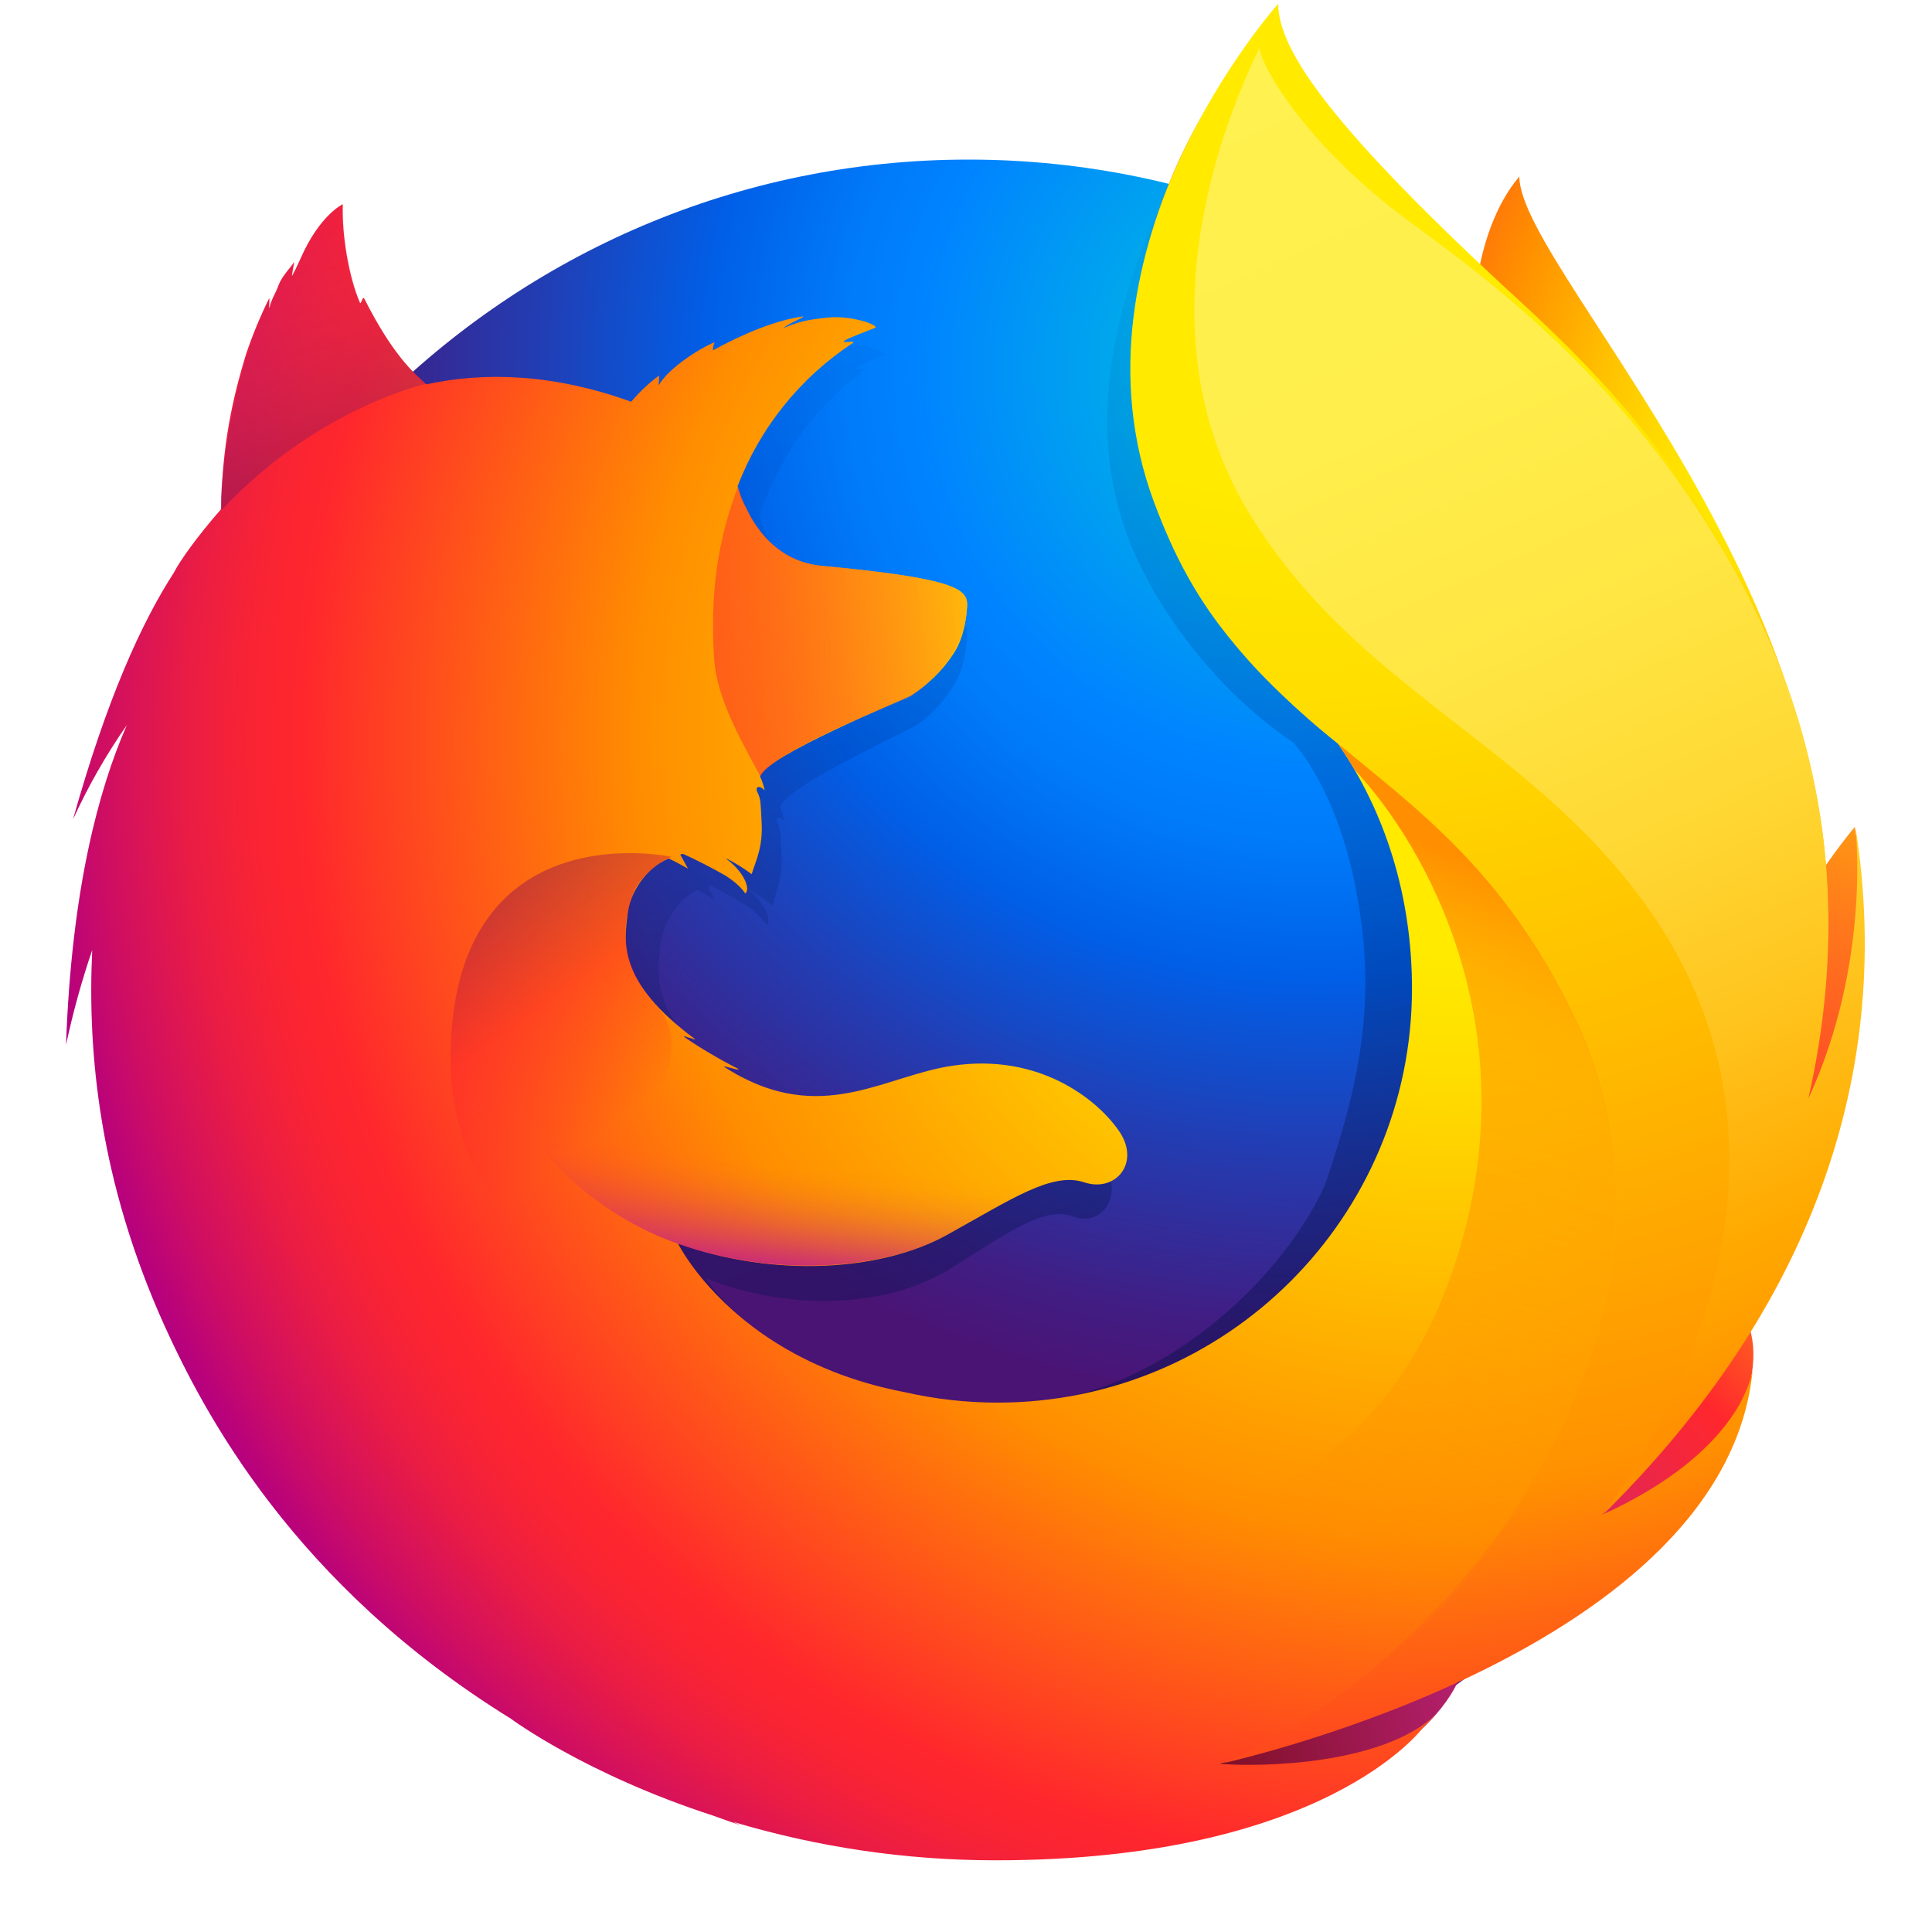
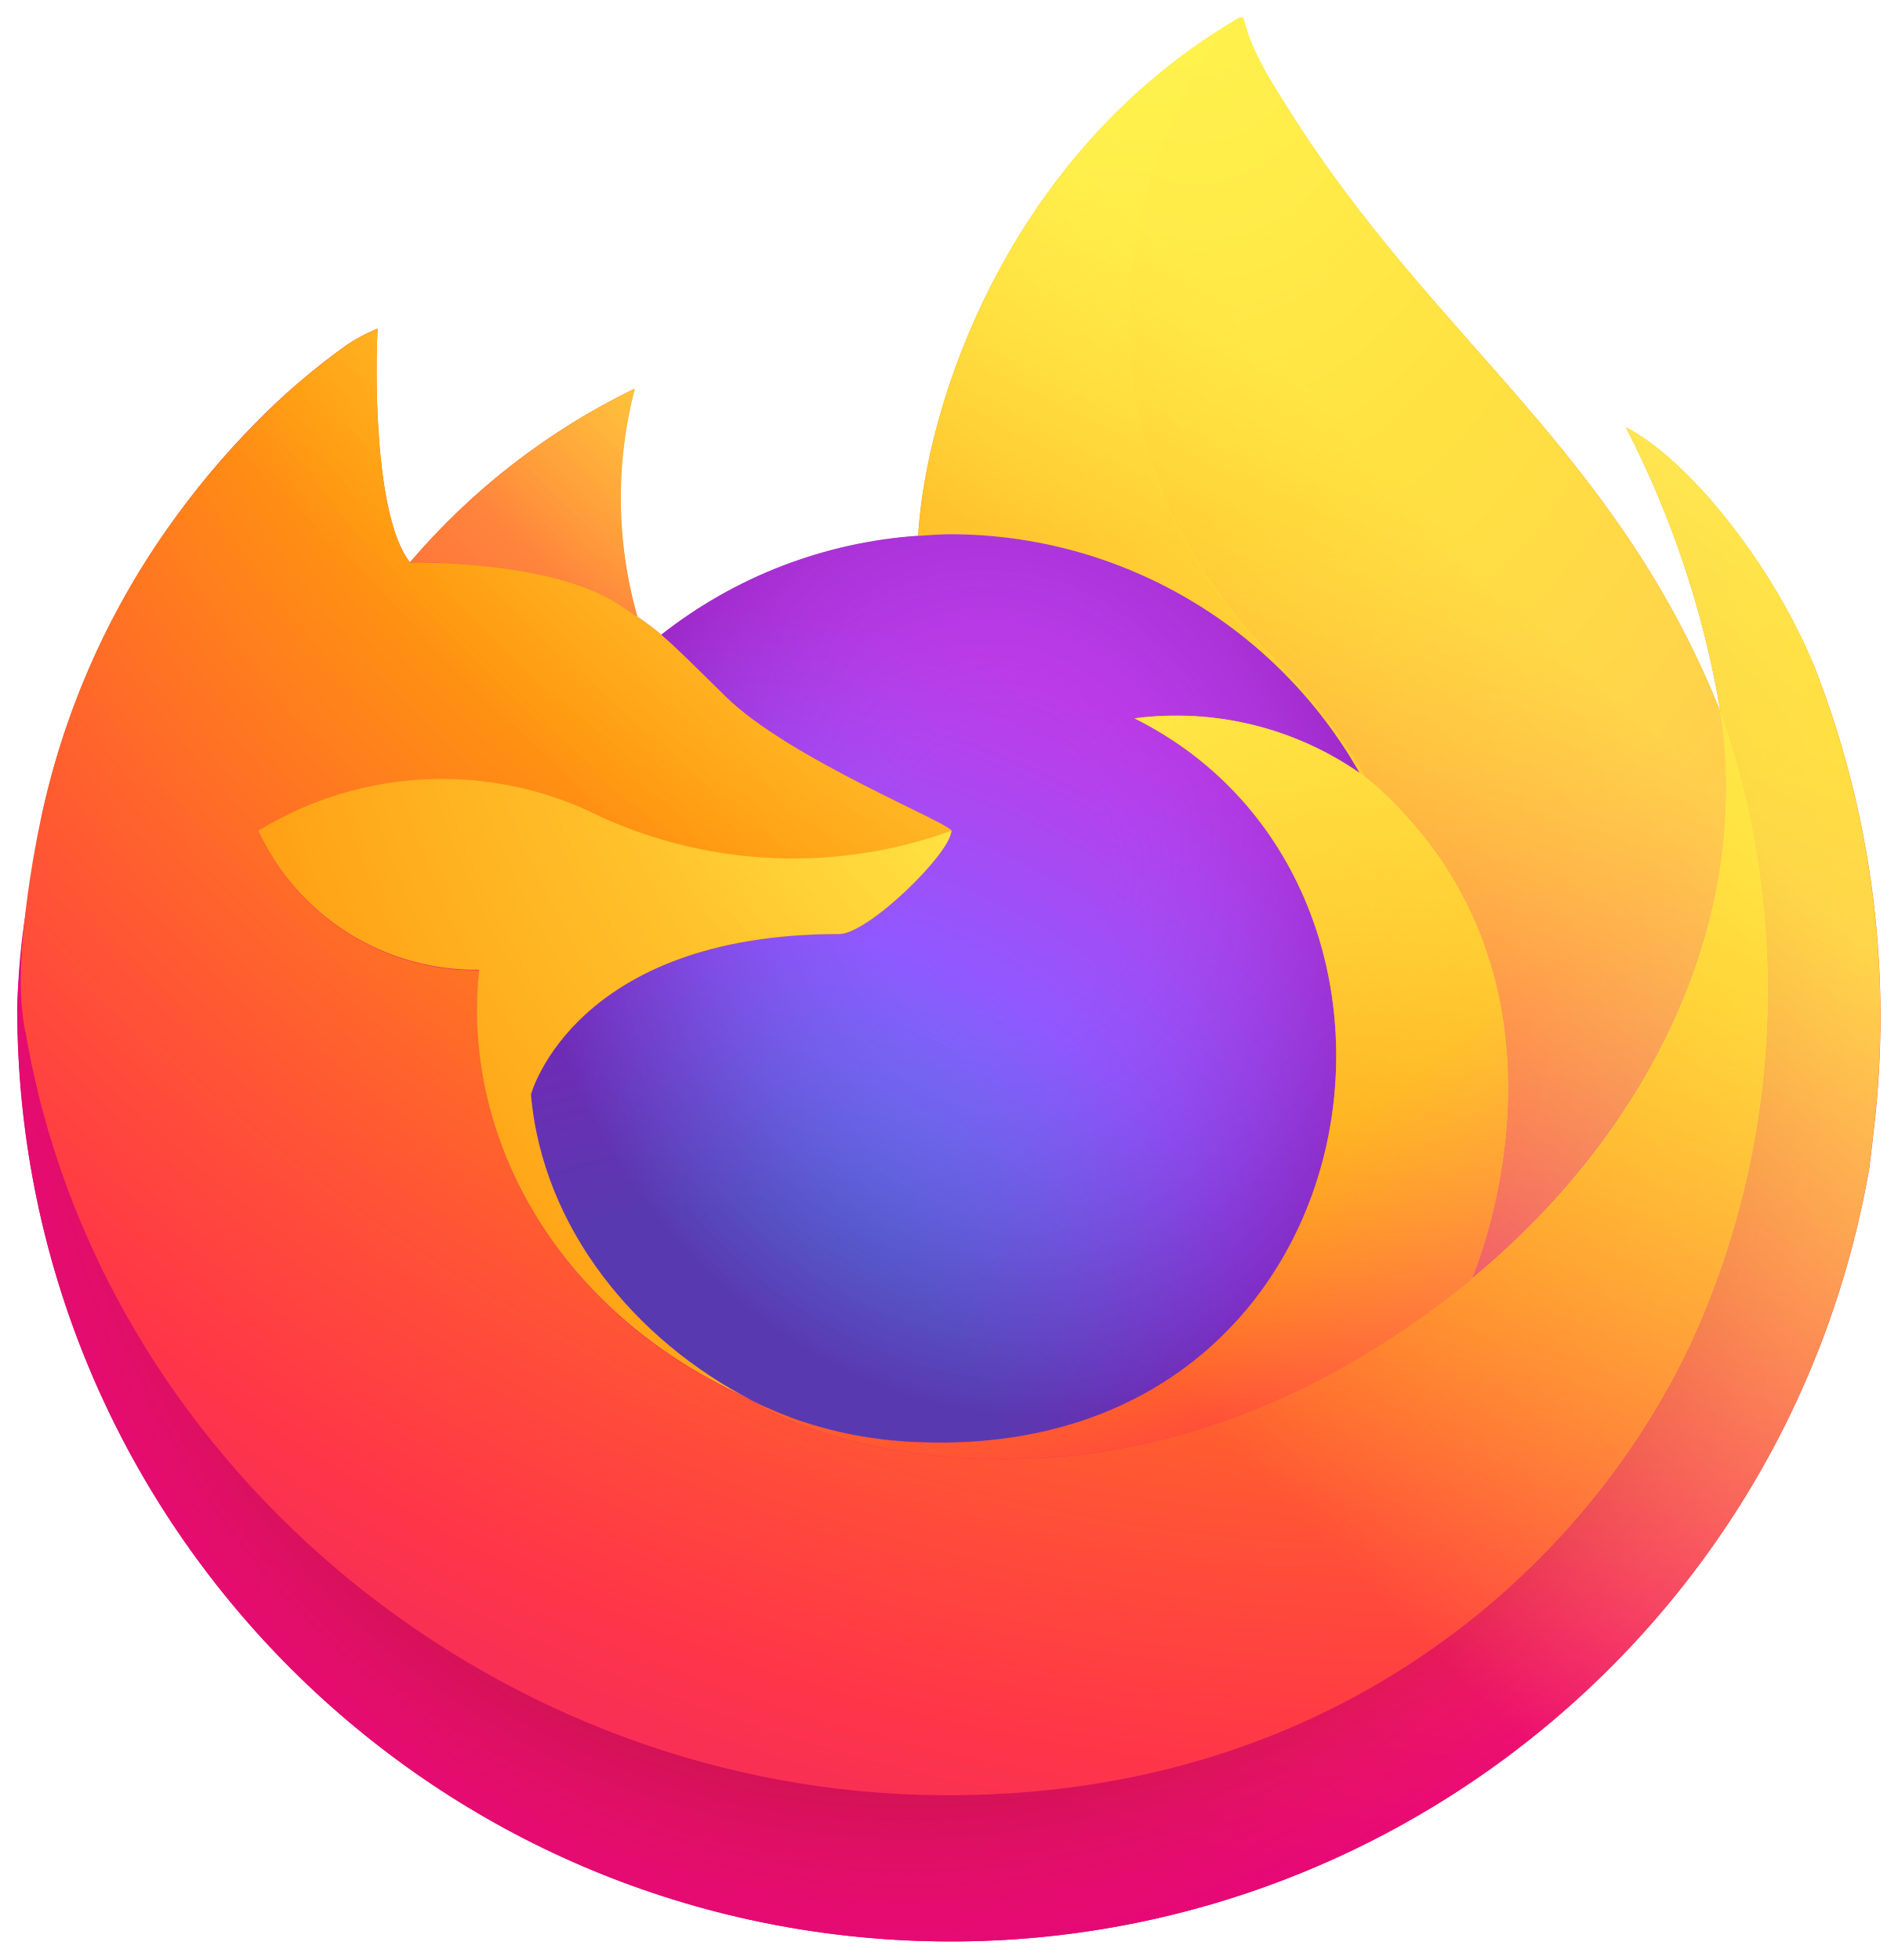
- <svg xmlns="http://www.w3.org/2000/svg" viewBox="0 0 1024 1024">
+ <svg xmlns="http://www.w3.org/2000/svg" width="77.42" height="79.97" version="1.1" viewBox="0 0 77.42 79.97">
  <defs>
-     <radialGradient id="a" cx="-14480.522" cy="-8329.079" r="450.875" fx="-14509.281" gradientTransform="matrix(.762 .034 -.05 1.12 11560.893 10069.103)" gradientUnits="userSpaceOnUse">
-       <stop offset=".045" stop-color="#ffea00" />
-       <stop offset=".12" stop-color="#ffde00" />
-       <stop offset=".254" stop-color="#ffbf00" />
-       <stop offset=".429" stop-color="#ff8e00" />
-       <stop offset=".769" stop-color="#ff272d" />
-       <stop offset=".872" stop-color="#e0255a" />
-       <stop offset=".953" stop-color="#cc2477" />
-       <stop offset="1" stop-color="#c42482" />
+     <linearGradient id="a" x1="70.79" x2="6.447" y1="12.39" y2="74.47" gradientTransform="translate(-1.3 -.004086)" gradientUnits="userSpaceOnUse">
+       <stop stop-color="#fff44f" offset=".048" />
+       <stop stop-color="#ffe847" offset=".111" />
+       <stop stop-color="#ffc830" offset=".225" />
+       <stop stop-color="#ff980e" offset=".368" />
+       <stop stop-color="#ff8b16" offset=".401" />
+       <stop stop-color="#ff672a" offset=".462" />
+       <stop stop-color="#ff3647" offset=".534" />
+       <stop stop-color="#e31587" offset=".705" />
+     </linearGradient>
+     <radialGradient id="b" cx="-7907" cy="-8515" r="80.8" gradientTransform="translate(7974,8524)" gradientUnits="userSpaceOnUse">
+       <stop stop-color="#ffbd4f" offset=".129" />
+       <stop stop-color="#ffac31" offset=".186" />
+       <stop stop-color="#ff9d17" offset=".247" />
+       <stop stop-color="#ff980e" offset=".283" />
+       <stop stop-color="#ff563b" offset=".403" />
+       <stop stop-color="#ff3750" offset=".467" />
+       <stop stop-color="#f5156c" offset=".71" />
+       <stop stop-color="#eb0878" offset=".782" />
+       <stop stop-color="#e50080" offset=".86" />
    </radialGradient>
-     <radialGradient id="b" cx="-7529.669" cy="-7921.608" r="791.229" gradientTransform="translate(9921.963 9899.103) scale(1.225)" gradientUnits="userSpaceOnUse">
-       <stop offset="0" stop-color="#00ccda" />
-       <stop offset=".22" stop-color="#0083ff" />
-       <stop offset=".261" stop-color="#007af9" />
-       <stop offset=".33" stop-color="#0060e8" />
-       <stop offset=".333" stop-color="#005fe7" />
-       <stop offset=".438" stop-color="#2639ad" />
-       <stop offset=".522" stop-color="#401e84" />
-       <stop offset=".566" stop-color="#4a1475" />
+     <radialGradient id="c" cx="-7937" cy="-8482" r="80.8" gradientTransform="translate(7974,8524)" gradientUnits="userSpaceOnUse">
+       <stop stop-color="#960e18" offset=".3" />
+       <stop stop-color="#b11927" stop-opacity=".74" offset=".351" />
+       <stop stop-color="#db293d" stop-opacity=".343" offset=".435" />
+       <stop stop-color="#f5334b" stop-opacity=".094" offset=".497" />
+       <stop stop-color="#ff3750" stop-opacity="0" offset=".53" />
    </radialGradient>
-     <radialGradient id="d" cx="-8260.94" cy="-6516.556" r="266.886" gradientTransform="matrix(1.219 .123 -.123 1.219 10296.265 9597.23)" gradientUnits="userSpaceOnUse">
-       <stop offset=".003" stop-color="#ffea00" />
-       <stop offset=".497" stop-color="#ff272d" />
-       <stop offset="1" stop-color="#c42482" />
+     <radialGradient id="d" cx="-7927" cy="-8533" r="58.53" gradientTransform="translate(7974,8524)" gradientUnits="userSpaceOnUse">
+       <stop stop-color="#fff44f" offset=".132" />
+       <stop stop-color="#ffdc3e" offset=".252" />
+       <stop stop-color="#ff9d12" offset=".506" />
+       <stop stop-color="#ff980e" offset=".526" />
    </radialGradient>
-     <radialGradient id="e" cx="-8285.087" cy="-6772.468" r="445.678" gradientTransform="matrix(1.219 .123 -.123 1.219 10296.265 9597.23)" gradientUnits="userSpaceOnUse">
-       <stop offset=".003" stop-color="#ffe900" />
-       <stop offset=".157" stop-color="#ffaf0e" />
-       <stop offset=".316" stop-color="#ff7a1b" />
-       <stop offset=".472" stop-color="#ff4e26" />
-       <stop offset=".621" stop-color="#ff2c2e" />
-       <stop offset=".762" stop-color="#ff1434" />
-       <stop offset=".892" stop-color="#ff0538" />
-       <stop offset="1" stop-color="#ff0039" />
+     <radialGradient id="e" cx="-7946" cy="-8461" r="38.47" gradientTransform="translate(7974,8524)" gradientUnits="userSpaceOnUse">
+       <stop stop-color="#3a8ee6" offset=".353" />
+       <stop stop-color="#5c79f0" offset=".472" />
+       <stop stop-color="#9059ff" offset=".669" />
+       <stop stop-color="#c139e6" offset="1" />
    </radialGradient>
-     <radialGradient id="f" cx="-8222.051" cy="-6359.332" r="408.958" gradientTransform="matrix(1.219 .123 -.123 1.219 10296.265 9597.23)" gradientUnits="userSpaceOnUse">
-       <stop offset=".003" stop-color="#ff272d" />
-       <stop offset=".497" stop-color="#c42482" />
-       <stop offset=".986" stop-color="#620700" />
+     <radialGradient id="f" cx="-7936" cy="-8492" r="20.4" gradientTransform="matrix(.972 -.235 .275 1.138 10090 7834)" gradientUnits="userSpaceOnUse">
+       <stop stop-color="#9059ff" stop-opacity="0" offset=".206" />
+       <stop stop-color="#8c4ff3" stop-opacity=".064" offset=".278" />
+       <stop stop-color="#7716a8" stop-opacity=".45" offset=".747" />
+       <stop stop-color="#6e008b" stop-opacity=".6" offset=".975" />
    </radialGradient>
-     <radialGradient id="g" cx="750.189" cy="396.041" r="782.18" fx="778.167" fy="382.212" gradientUnits="userSpaceOnUse">
-       <stop offset=".156" stop-color="#ffea00" />
-       <stop offset=".231" stop-color="#ffde00" />
-       <stop offset=".365" stop-color="#ffbf00" />
-       <stop offset=".541" stop-color="#ff8e00" />
-       <stop offset=".763" stop-color="#ff272d" />
-       <stop offset=".796" stop-color="#f92433" />
-       <stop offset=".841" stop-color="#e91c45" />
-       <stop offset=".893" stop-color="#cf0e62" />
-       <stop offset=".935" stop-color="#b5007f" />
+     <radialGradient id="g" cx="-7938" cy="-8518" r="27.68" gradientTransform="translate(7974,8524)" gradientUnits="userSpaceOnUse">
+       <stop stop-color="#ffe226" offset="0" />
+       <stop stop-color="#ffdb27" offset=".121" />
+       <stop stop-color="#ffc82a" offset=".295" />
+       <stop stop-color="#ffa930" offset=".502" />
+       <stop stop-color="#ff7e37" offset=".732" />
+       <stop stop-color="#ff7139" offset=".792" />
    </radialGradient>
-     <radialGradient id="h" cx="691.339" cy="3.289" r="923.615" gradientUnits="userSpaceOnUse">
-       <stop offset=".279" stop-color="#ffea00" />
-       <stop offset=".402" stop-color="#fd0" />
-       <stop offset=".63" stop-color="#ffba00" />
-       <stop offset=".856" stop-color="#ff9100" />
-       <stop offset=".933" stop-color="#ff6711" />
-       <stop offset=".994" stop-color="#ff4a1d" />
+     <radialGradient id="h" cx="-7916" cy="-8536" r="118.1" gradientTransform="translate(7974,8524)" gradientUnits="userSpaceOnUse">
+       <stop stop-color="#fff44f" offset=".113" />
+       <stop stop-color="#ff980e" offset=".456" />
+       <stop stop-color="#ff5634" offset=".622" />
+       <stop stop-color="#ff3647" offset=".716" />
+       <stop stop-color="#e31587" offset=".904" />
    </radialGradient>
-     <linearGradient id="c" x1="575.669" x2="384.231" y1="731.188" y2="104.96" gradientUnits="userSpaceOnUse">
-       <stop offset="0" stop-color="#000f43" stop-opacity=".4" />
-       <stop offset=".485" stop-color="#001962" stop-opacity=".173" />
-       <stop offset="1" stop-color="#002079" stop-opacity="0" />
-     </linearGradient>
-     <linearGradient id="i" x1="-8944.65" x2="-8660.289" y1="-6677.742" y2="-6750.226" gradientTransform="matrix(1.219 .123 -.123 1.219 10296.265 9597.23)" gradientUnits="userSpaceOnUse">
-       <stop offset="0" stop-color="#c42482" stop-opacity=".5" />
-       <stop offset=".474" stop-color="#ff272d" stop-opacity=".5" />
-       <stop offset=".486" stop-color="#ff2c2c" stop-opacity=".513" />
-       <stop offset=".675" stop-color="#ff7a1a" stop-opacity=".72" />
-       <stop offset=".829" stop-color="#ffb20d" stop-opacity=".871" />
-       <stop offset=".942" stop-color="#ffd605" stop-opacity=".964" />
-       <stop offset="1" stop-color="#ffe302" />
-     </linearGradient>
-     <linearGradient id="j" x1="245.347" x2="190.775" y1="-1082.012" y2="-1221.859" gradientTransform="matrix(.995 .1 -.1 .995 -173.696 1313.941)" gradientUnits="userSpaceOnUse">
-       <stop offset="0" stop-color="#891551" stop-opacity=".6" />
-       <stop offset="1" stop-color="#c42482" stop-opacity="0" />
-     </linearGradient>
-     <linearGradient id="k" x1="22.04" x2="116.148" y1="718.827" y2="825.714" gradientTransform="rotate(5.73 2610.902 2923.845)" gradientUnits="userSpaceOnUse">
-       <stop offset=".005" stop-color="#891551" stop-opacity=".5" />
-       <stop offset=".484" stop-color="#ff272d" stop-opacity=".5" />
-       <stop offset="1" stop-color="#ff272d" stop-opacity="0" />
-     </linearGradient>
-     <linearGradient id="l" x1="200.104" x2="200.171" y1="904.616" y2="829.835" gradientTransform="rotate(5.73 2610.902 2923.845)" gradientUnits="userSpaceOnUse">
-       <stop offset="0" stop-color="#c42482" />
-       <stop offset=".083" stop-color="#c42482" stop-opacity=".81" />
-       <stop offset=".206" stop-color="#c42482" stop-opacity=".565" />
-       <stop offset=".328" stop-color="#c42482" stop-opacity=".362" />
-       <stop offset=".447" stop-color="#c42482" stop-opacity=".204" />
-       <stop offset=".562" stop-color="#c42482" stop-opacity=".091" />
-       <stop offset=".673" stop-color="#c42482" stop-opacity=".023" />
-       <stop offset=".773" stop-color="#c42482" stop-opacity="0" />
-     </linearGradient>
-     <linearGradient id="m" x1="655.531" x2="961.187" y1="38.12" y2="721.615" gradientUnits="userSpaceOnUse">
-       <stop offset="0" stop-color="#fff14f" />
-       <stop offset=".268" stop-color="#ffee4c" />
-       <stop offset=".452" stop-color="#ffe643" />
-       <stop offset=".612" stop-color="#ffd834" />
-       <stop offset=".757" stop-color="#ffc41e" />
-       <stop offset=".892" stop-color="#ffab02" />
-       <stop offset=".902" stop-color="#ffa900" />
-       <stop offset=".949" stop-color="#ffa000" />
-       <stop offset="1" stop-color="#ff9100" />
-     </linearGradient>
-     <linearGradient id="n" x1="715.885" x2="571.098" y1="431.21" y2="819.96" gradientUnits="userSpaceOnUse">
-       <stop offset="0" stop-color="#ff8e00" />
-       <stop offset=".04" stop-color="#ff8e00" stop-opacity=".858" />
-       <stop offset=".084" stop-color="#ff8e00" stop-opacity=".729" />
-       <stop offset=".13" stop-color="#ff8e00" stop-opacity=".628" />
-       <stop offset=".178" stop-color="#ff8e00" stop-opacity=".557" />
-       <stop offset=".227" stop-color="#ff8e00" stop-opacity=".514" />
-       <stop offset=".282" stop-color="#ff8e00" stop-opacity=".5" />
-       <stop offset=".389" stop-color="#ff8e00" stop-opacity=".478" />
-       <stop offset=".524" stop-color="#ff8e00" stop-opacity=".416" />
-       <stop offset=".676" stop-color="#ff8e00" stop-opacity=".314" />
-       <stop offset=".838" stop-color="#ff8e00" stop-opacity=".172" />
-       <stop offset="1" stop-color="#ff8e00" stop-opacity="0" />
+     <radialGradient id="i" cx="-7927" cy="-8523" r="86.5" gradientTransform="matrix(.105 .995 -.653 .069 -4685 8470)" gradientUnits="userSpaceOnUse">
+       <stop stop-color="#fff44f" offset="0" />
+       <stop stop-color="#ffe847" offset=".06" />
+       <stop stop-color="#ffc830" offset=".168" />
+       <stop stop-color="#ff980e" offset=".304" />
+       <stop stop-color="#ff8b16" offset=".356" />
+       <stop stop-color="#ff672a" offset=".455" />
+       <stop stop-color="#ff3647" offset=".57" />
+       <stop stop-color="#e31587" offset=".737" />
+     </radialGradient>
+     <radialGradient id="j" cx="-7938" cy="-8508" r="73.72" gradientTransform="translate(7974,8524)" gradientUnits="userSpaceOnUse">
+       <stop stop-color="#fff44f" offset=".137" />
+       <stop stop-color="#ff980e" offset=".48" />
+       <stop stop-color="#ff5634" offset=".592" />
+       <stop stop-color="#ff3647" offset=".655" />
+       <stop stop-color="#e31587" offset=".904" />
+     </radialGradient>
+     <radialGradient id="k" cx="-7919" cy="-8504" r="80.69" gradientTransform="translate(7974,8524)" gradientUnits="userSpaceOnUse">
+       <stop stop-color="#fff44f" offset=".094" />
+       <stop stop-color="#ffe141" offset=".231" />
+       <stop stop-color="#ffaf1e" offset=".509" />
+       <stop stop-color="#ff980e" offset=".626" />
+     </radialGradient>
+     <linearGradient id="l" x1="70.01" x2="15.27" y1="12.06" y2="66.81" gradientTransform="translate(-1.3 -.004086)" gradientUnits="userSpaceOnUse">
+       <stop stop-color="#fff44f" stop-opacity=".8" offset=".167" />
+       <stop stop-color="#fff44f" stop-opacity=".634" offset=".266" />
+       <stop stop-color="#fff44f" stop-opacity=".217" offset=".489" />
+       <stop stop-color="#fff44f" stop-opacity="0" offset=".6" />
    </linearGradient>
  </defs>
-   <path fill="url(#a)" d="M805.285 93.558c-23.947 27.884-35.1 90.639-10.818 154.256s61.5 49.8 84.7 114.673c30.623 85.6 16.369 200.589 16.369 200.589s36.814 106.609 62.468-6.633c56.783-212.703-152.719-410.506-152.719-462.885Z" />
-   <path fill="url(#b)" d="M513.072 976.638c245.236 0 443.9-199.739 443.9-446.028S758.308 84.583 513.31 84.583 69.65 284.322 69.65 530.61c-.475 246.527 198.423 446.028 443.422 446.028Z" />
-   <path fill="url(#c)" d="M845.675 805.636a246.888 246.888 0 0 1-30.123 18.183 704 704 0 0 0 38.3-62.961c9.46-10.47 18.126-20.648 25.188-31.653 3.437-5.407 7.313-12.079 11.416-19.819 24.921-44.9 52.4-117.563 53.179-192.2v-.18c.018-1.837.029-3.675.014-5.515a257.6 257.6 0 0 0-5.712-55.748c.2 1.431.376 2.861.556 4.291-.221-1.1-.407-2.212-.644-3.314.366 2.034.66 4 .976 5.983 5.094 43.217 1.466 85.372-16.682 116.45-.286.454-.58.879-.869 1.323 9.41-47.234 12.558-99.387 2.088-151.6 0 0-4.187-25.383-35.376-102.441-17.952-44.353-49.833-80.716-78-107.207-24.69-30.546-47.114-51.045-59.475-64.06-25.821-27.189-36.643-47.569-41.087-60.867-3.853-1.932-53.135-49.807-57.05-51.631-21.511 33.352-89.162 137.675-56.981 235.146 14.584 44.172 51.467 90.017 90.067 115.736 1.695 1.936 22.969 25.042 33.086 77.157 10.446 53.842 4.954 95.855-16.546 157.983-25.286 54.505-90.067 108.388-150.724 113.9-129.676 11.781-177.149-65.108-177.149-65.108 46.336 18.525 97.568 14.65 128.724-4.556 31.4-19.425 50.394-33.827 65.81-28.148 15.2 5.653 27.3-10.756 16.442-27.767a78.5 78.5 0 0 0-79.4-34.573c-31.433 5.109-60.226 30.009-101.412 5.894a85.528 85.528 0 0 1-7.729-5.062c-2.715-1.785 8.826 2.717 6.133.688-8.015-4.354-22.2-13.842-25.88-17.217-.613-.562 6.219 2.179 5.606 1.616-38.51-31.712-33.7-53.134-32.49-66.57.969-10.749 7.964-24.523 19.751-30.11 5.693 3.107 9.24 5.479 9.24 5.479s-2.428-4.961-3.741-7.576c.46-.2.9-.147 1.358-.342 4.664 2.251 14.977 8.1 20.407 11.667 7.072 4.988 9.326 9.436 9.326 9.436s1.862-1.025.485-5.375c-.5-1.784-2.647-7.453-9.652-13.174l.438.049a81.2 81.2 0 0 1 11.867 8.241c1.975-7.181 5.527-14.679 4.746-28.092-.477-9.431-.257-11.873-1.919-15.515-1.488-3.128.834-4.348 3.418-1.1a32.826 32.826 0 0 0-2.208-7.4l.022-.244c3.225-11.236 68.248-40.461 72.981-43.877a67.355 67.355 0 0 0 19.132-20.8c3.617-5.763 6.337-13.848 7-26.112.355-8.844-3.759-14.734-69.507-21.618-17.981-1.771-28.531-14.8-34.526-26.823-1.094-2.59-2.209-4.937-3.325-7.282a58 58 0 0 1-2.558-8.431c10.749-30.873 28.81-56.977 55.367-76.7 1.447-1.318-5.782.338-4.336-.98 1.687-1.538 12.706-5.977 14.787-6.977 2.542-1.2-10.882-6.9-22.732-5.512-12.069 1.36-14.632 2.8-21.073 5.531 2.673-2.661 11.173-6.149 9.18-6.126-13.011 1.995-29.179 9.558-43 18.124a10.731 10.731 0 0 1 .835-4.348c-6.441 2.732-22.26 13.788-26.865 23.142a44.329 44.329 0 0 0 .266-5.4 84.483 84.483 0 0 0-13.195 13.818l-.241.219c-37.358-15.05-70.233-16.024-98.053-9.276-6.086-6.112-9.059-1.644-22.907-32.069-.941-1.832.722 1.809 0 0-2.278-5.9 1.389 7.872 0 0-23.284 18.372-53.92 39.193-68.626 53.89-.182.586 17.156-4.9 0 0-6.008 1.716-5.6 5.281-6.513 37.5-.22 2.443-.025 5.179-.223 7.378-11.748 14.968-19.749 27.643-22.775 34.211-15.193 26.18-31.926 66.992-48.146 131.551a334.364 334.364 0 0 1 25.784-50.401c-13.488 34.267-26.527 88.078-29.134 170.945a483.614 483.614 0 0 1 12.533-50.66 473.038 473.038 0 0 0 34.74 201.061c9.329 22.821 24.76 57.455 51.029 95.4 82.533 86.839 198.945 140.9 327.852 140.9 134.572.001 255.415-58.878 338.455-152.375Z" />
-   <path fill="url(#d)" d="M746.1 868.708c162.87-18.86 234.969-186.7 142.381-190-83.633-2.673-219.527 198.9-142.381 190Z" />
-   <path fill="url(#e)" d="M900.207 644.424c112.056-65.214 82.839-206.08 82.839-206.08s-43.246 50.238-72.625 130.32c-29.021 79.299-77.584 115.148-10.214 75.76Z" />
-   <path fill="url(#f)" d="M544.474 952.062c156.227 49.851 290.5-73.22 207.733-114.32-75.251-37.066-281.883 90.748-207.733 114.32Z" />
-   <path fill="url(#g)" d="M911.849 704.234c3.8-5.363 8.94-22.535 13.48-30.211 27.582-44.523 27.777-80.023 27.777-80.836 16.659-83.219 15.148-117.2 4.9-180.043-8.251-50.6-44.322-123.092-75.57-158-32.2-35.965-9.514-24.247-40.692-50.518-27.327-30.293-53.823-60.291-68.253-72.355C669.215 45.094 671.571 26.577 673.579 23.42c-.339.371-.837.922-1.472 1.643C670.872 20.14 670 16 670 16s-57 57-69 152c-7.834 62.021 15.383 126.676 49 168a381.367 381.367 0 0 0 59 58v-.026c25.4 36.477 39.38 81.489 39.38 129.909 0 121.244-98.341 219.531-219.652 219.531a220.455 220.455 0 0 1-49.134-5.519c-57.236-10.908-90.288-39.781-106.772-59.382-9.447-11.234-13.464-19.423-13.464-19.423 51.283 18.371 107.986 14.528 142.468-4.518 34.749-19.265 55.774-33.546 72.837-27.915 16.82 5.606 30.211-10.667 18.2-27.536-11.771-16.845-42.4-40.97-87.878-34.286-34.789 5.067-66.657 29.76-112.24 5.845a96.313 96.313 0 0 1-8.554-5.02c-3.005-1.771 9.768 2.695 6.787.682-8.87-4.318-24.573-13.728-28.643-17.074-.679-.557 6.883 2.161 6.2 1.6-42.621-31.449-37.3-52.693-35.959-66.018 1.073-10.66 8.814-24.32 21.859-29.86 6.3 3.081 10.226 5.433 10.226 5.433s-2.688-4.92-4.141-7.513c.509-.194.994-.145 1.5-.339 5.162 2.232 16.576 8.029 22.586 11.57 7.827 4.947 10.322 9.358 10.322 9.358s2.061-1.016.536-5.33c-.557-1.769-2.929-7.391-10.682-13.065l.485.049a90.851 90.851 0 0 1 13.134 8.173c2.186-7.121 6.118-14.557 5.253-27.859-.528-9.352-.284-11.775-2.124-15.386-1.647-3.1.924-4.312 3.782-1.088a30.038 30.038 0 0 0-2.444-7.343l.025-.242c3.57-11.143 75.535-40.125 80.773-43.513a70.31 70.31 0 0 0 21.175-20.63c4-5.715 7.014-13.733 7.748-25.895.246-5.48-1.441-9.817-20.5-13.965-11.439-2.49-29.136-4.913-56.433-7.474-19.9-1.756-31.577-14.676-38.212-26.6-1.211-2.569-2.445-4.9-3.68-7.222a53.108 53.108 0 0 1-2.831-8.36 158.47 158.47 0 0 1 61.279-76.063c1.6-1.308-6.4.335-4.8-.972 1.868-1.525 14.063-5.927 16.367-6.919 2.813-1.186-12.044-6.84-25.159-5.466-13.357 1.349-16.194 2.776-23.323 5.486 2.959-2.639 12.366-6.1 10.161-6.075-14.4 1.978-32.3 9.479-47.6 17.973a9.676 9.676 0 0 1 .924-4.312c-7.129 2.709-24.637 13.674-29.734 22.95a39.488 39.488 0 0 0 .294-5.354 88.678 88.678 0 0 0-14.6 13.7l-.267.218c-41.347-14.925-77.732-15.891-108.522-9.2-6.736-6.061-17.566-15.226-32.892-45.4-1.041-1.817-1.6 3.755-2.4 1.961-5.955-13.813-9.553-36.444-8.962-52.046 0 0-12.318 5.614-22.513 29.06-1.893 4.215-3.107 6.54-4.32 8.865-.558.678 1.265-7.7.974-7.244-1.772 3-6.356 7.192-8.371 12.618-1.384 4.021-3.325 6.273-4.564 11.288l-.291.46c-.1-1.478.367-6.081.027-5.137a236.1 236.1 0 0 0-12.308 29.841c-5.489 18.046-11.879 42.61-12.892 74.565-.244 2.423-.027 5.136-.247 7.317-13 14.844-21.858 27.413-25.207 33.928-16.807 25.971-35.327 66.445-53.28 130.468a319.143 319.143 0 0 1 28.538-49.989C52.316 418.253 37.885 471.618 35 553.8a438.522 438.522 0 0 1 13.872-50.24c-2.578 54.8 3.805 122.74 38.449 199.393 20.57 45.087 67.921 136.649 183.62 208.1l-.01.007s39.36 29.3 107.017 51.259c5 1.814 10.065 3.6 15.234 5.333-1.622-.655-3.191-1.344-4.715-2.052a484.883 484.883 0 0 0 138.8 20.4c175.18.149 226.846-70.2 226.846-70.2s-.182.137-.513.377q3.708-3.491 7.143-7.257c-27.639 26.1-90.715 27.832-114.3 25.949 40.223-11.813 66.691-21.806 118.175-41.519q9.037-3.35 18.482-7.64c.681-.3 1.368-.625 2.052-.936 1.249-.582 2.486-1.132 3.747-1.744a349.205 349.205 0 0 0 70.262-43.987c51.7-41.3 62.949-81.557 68.829-108.1-.82 2.544-3.375 8.475-5.17 12.316-13.315 28.482-42.841 45.959-74.908 60.948a688.993 688.993 0 0 0 42.388-62.434c10.467-10.383 13.733-26.625 21.549-37.539Z" />
-   <path fill="url(#h)" d="M848.921 802.982c21.08-23.241 40.01-49.824 54.349-79.968 36.9-77.582 93.952-206.58 49.018-341.306C916.775 275.225 868.016 217 806.107 160.122 705.563 67.756 677.482 26.521 677.482 2c0 0-116.089 129.409-65.742 264.381S765.2 396.405 833.419 537.255C913.694 703 768.47 883.869 648.375 934.493c7.353-1.633 266.97-60.383 280.614-208.882-.309 2.731-6.159 43.803-80.068 77.371Z" />
-   <path fill="url(#i)" d="M512.592 321.373c.393-8.77-4.156-14.66-76.682-21.463-29.839-2.755-41.265-30.334-44.748-41.941-10.61 27.565-14.991 56.49-12.636 91.477 1.61 22.92 17.009 47.521 24.37 61.965 0 0 1.636-2.126 2.391-2.912 13.861-14.431 71.936-36.419 77.392-39.541 6.014-3.799 28.903-20.523 29.913-47.585Z" />
-   <path fill="url(#j)" d="M193.314 158.471c-1.041-1.818-1.6 3.754-2.4 1.961-5.955-13.813-9.578-36.2-8.72-52.022 0 0-12.318 5.614-22.513 29.06-1.893 4.215-3.107 6.54-4.32 8.865-.558.678 1.265-7.7.974-7.244-1.771 3-6.355 7.192-8.346 12.375-1.651 4.239-3.349 6.515-4.613 11.772-.389 1.429.392-6.323.052-5.379-23.711 45.825-28.237 115.114-25.738 112.184 50.478-53.9 108.325-66.683 108.325-66.683-6.155-4.534-19.528-17.625-32.7-44.889Z" />
-   <path fill="url(#k)" d="M384.844 722.1c-69.724-29.769-148.992-71.755-146-167.138 4.075-125.619 117.145-100.791 117.145-100.791-4.267 1.039-15.675 9.162-19.718 17.82-4.273 10.827-12.069 35.276 11.551 60.9 37.089 40.192-76.2 95.356 98.663 199.567 4.41 2.4-40.991-1.43-61.639-10.358Z" />
-   <path fill="url(#l)" d="M360.074 659.5c49.442 17.207 107.04 14.189 141.523-4.858 23.085-12.851 52.7-33.434 70.922-28.353-15.777-6.236-27.726-9.15-42.1-9.862-2.448 0-5.382-.052-8.048-.32a136.228 136.228 0 0 0-15.757.863c-8.9.818-18.766 6.433-27.735 5.532-.485-.049 8.7-3.774 7.953-3.605-4.752.991-9.915 1.205-15.37 1.881-3.467.386-6.449.82-9.891.963-102.982 8.733-190.017-55.813-190.017-55.813-7.408 24.95 33.166 74.3 88.521 93.572Z" />
-   <path fill="url(#m)" d="M848.738 803.646C952.9 701.376 1005.6 577.061 983.321 437.627c0 0 8.9 71.5-24.848 144.628 16.213-71.393 18.1-160.114-24.975-251.988-57.493-122.631-152.048-187.158-188.147-214.078C690.656 75.4 667.983 33.87 667.574 25.3c-16.339 33.477-65.766 148.2-5.31 247 56.64 92.564 145.865 120.039 208.328 204.947 115.075 156.42-21.854 326.399-21.854 326.399Z" />
-   <path fill="url(#n)" d="M833.814 537.551C797.412 462.35 751.978 429.55 709 394c5 7 6.232 9.473 9 14 37.827 40.316 93.607 138.656 53.11 262.107-76.229 232.375-381.143 122.95-413.11 92.212 12.932 134.489 238.036 198.845 384.6 111.63C826 795 893.468 660.788 833.814 537.551Z" />
+   <g transform="matrix(.9819843 0 0 .9819843 .6974849 .7199239)">
+     <path d="m74.62 26.83c-1.684-4.052-5.1-8.427-7.775-9.81a40.27 40.27 0 0 1 3.925 11.76l7e-3 0.065c-4.382-10.92-11.81-15.33-17.88-24.92-0.307-0.485-0.614-0.971-0.913-1.484-0.171-0.293-0.308-0.557-0.427-0.8a7.053 7.053 0 0 1-0.578-1.535 0.1 0.1 0 0 0-0.088-0.1 0.138 0.138 0 0 0-0.073 0c-5e-3 0-0.013 9e-3 -0.019 0.011s-0.019 0.011-0.028 0.015l0.015-0.026c-9.735 5.7-13.04 16.25-13.34 21.53a19.39 19.39 0 0 0-10.67 4.111 11.59 11.59 0 0 0-1-0.758 17.97 17.97 0 0 1-0.109-9.473 28.7 28.7 0 0 0-9.329 7.21h-0.018c-1.536-1.947-1.428-8.367-1.34-9.708a6.928 6.928 0 0 0-1.294 0.687 28.22 28.22 0 0 0-3.788 3.245 33.84 33.84 0 0 0-3.623 4.347v6e-3 -7e-3a32.73 32.73 0 0 0-5.2 11.74l-0.052 0.256c-0.073 0.341-0.336 2.049-0.381 2.42 0 0.029-6e-3 0.056-9e-3 0.085a36.94 36.94 0 0 0-0.629 5.343v0.2a38.76 38.76 0 0 0 76.95 6.554c0.065-0.5 0.118-0.995 0.176-1.5a39.86 39.86 0 0 0-2.514-19.47zm-44.67 30.34c0.181 0.087 0.351 0.181 0.537 0.264l0.027 0.017q-0.282-0.135-0.564-0.281zm8.878-23.38m31.95-4.934v-0.037l7e-3 0.041z" fill="url(#a)" />
+     <path d="m74.62 26.83c-1.684-4.052-5.1-8.427-7.775-9.81a40.27 40.27 0 0 1 3.925 11.76v0.037l7e-3 0.041a35.1 35.1 0 0 1-1.206 26.16c-4.442 9.531-15.19 19.3-32.02 18.82-18.18-0.515-34.2-14.01-37.19-31.68-0.545-2.787 0-4.2 0.274-6.465a28.88 28.88 0 0 0-0.623 5.348v0.2a38.76 38.76 0 0 0 76.95 6.554c0.065-0.5 0.118-0.995 0.176-1.5a39.86 39.86 0 0 0-2.514-19.47z" fill="url(#b)" />
+     <path d="m74.62 26.83c-1.684-4.052-5.1-8.427-7.775-9.81a40.27 40.27 0 0 1 3.925 11.76v0.037l7e-3 0.041a35.1 35.1 0 0 1-1.206 26.16c-4.442 9.531-15.19 19.3-32.02 18.82-18.18-0.515-34.2-14.01-37.19-31.68-0.545-2.787 0-4.2 0.274-6.465a28.88 28.88 0 0 0-0.623 5.348v0.2a38.76 38.76 0 0 0 76.95 6.554c0.065-0.5 0.118-0.995 0.176-1.5a39.86 39.86 0 0 0-2.514-19.47z" fill="url(#c)" />
+     <path d="m55.78 31.38c0.084 0.059 0.162 0.118 0.241 0.177a21.1 21.1 0 0 0-3.6-4.695c-12.05-12.05-3.157-26.12-1.658-26.84l0.015-0.022c-9.735 5.7-13.04 16.25-13.34 21.53 0.452-0.031 0.9-0.069 1.362-0.069a19.56 19.56 0 0 1 16.98 9.917z" fill="url(#d)" />
+     <path d="m38.82 33.79c-0.064 0.964-3.47 4.289-4.661 4.289-11.02 0-12.81 6.667-12.81 6.667 0.488 5.614 4.4 10.24 9.129 12.68 0.216 0.112 0.435 0.213 0.654 0.312q0.569 0.252 1.138 0.466a17.24 17.24 0 0 0 5.043 0.973c19.32 0.906 23.06-23.1 9.119-30.07a13.38 13.38 0 0 1 9.345 2.269 19.56 19.56 0 0 0-16.98-9.917c-0.46 0-0.91 0.038-1.362 0.069a19.39 19.39 0 0 0-10.67 4.111c0.591 0.5 1.258 1.168 2.663 2.553 2.63 2.591 9.375 5.275 9.39 5.59z" fill="url(#e)" />
+     <path d="m38.82 33.79c-0.064 0.964-3.47 4.289-4.661 4.289-11.02 0-12.81 6.667-12.81 6.667 0.488 5.614 4.4 10.24 9.129 12.68 0.216 0.112 0.435 0.213 0.654 0.312q0.569 0.252 1.138 0.466a17.24 17.24 0 0 0 5.043 0.973c19.32 0.906 23.06-23.1 9.119-30.07a13.38 13.38 0 0 1 9.345 2.269 19.56 19.56 0 0 0-16.98-9.917c-0.46 0-0.91 0.038-1.362 0.069a19.39 19.39 0 0 0-10.67 4.111c0.591 0.5 1.258 1.168 2.663 2.553 2.63 2.591 9.375 5.275 9.39 5.59z" fill="url(#f)" />
+     <path d="m24.96 24.36c0.314 0.2 0.573 0.374 0.8 0.531a17.97 17.97 0 0 1-0.109-9.473 28.7 28.7 0 0 0-9.329 7.21c0.189-5e-3 5.811-0.106 8.638 1.732z" fill="url(#g)" />
+     <path d="m0.354 42.16c2.991 17.67 19.01 31.17 37.19 31.68 16.83 0.476 27.58-9.294 32.02-18.82a35.1 35.1 0 0 0 1.206-26.16v-0.037c0-0.029-6e-3 -0.046 0-0.037l7e-3 0.065c1.375 8.977-3.191 17.67-10.33 23.56l-0.022 0.05c-13.91 11.33-27.22 6.834-29.91 5q-0.282-0.135-0.564-0.281c-8.109-3.876-11.46-11.26-10.74-17.6a9.953 9.953 0 0 1-9.181-5.775 14.62 14.62 0 0 1 14.25-0.572 19.3 19.3 0 0 0 14.55 0.572c-0.015-0.315-6.76-3-9.39-5.59-1.405-1.385-2.072-2.052-2.663-2.553a11.59 11.59 0 0 0-1-0.758c-0.23-0.157-0.489-0.327-0.8-0.531-2.827-1.838-8.449-1.737-8.635-1.732h-0.018c-1.536-1.947-1.428-8.367-1.34-9.708a6.928 6.928 0 0 0-1.294 0.687 28.22 28.22 0 0 0-3.788 3.245 33.84 33.84 0 0 0-3.638 4.337v6e-3 -7e-3a32.73 32.73 0 0 0-5.2 11.74c-0.019 0.079-1.396 6.099-0.717 9.221z" fill="url(#h)" />
+     <path d="m52.42 26.86a21.1 21.1 0 0 1 3.6 4.7c0.213 0.161 0.412 0.321 0.581 0.476 8.787 8.1 4.183 19.55 3.84 20.36 7.138-5.881 11.7-14.58 10.33-23.56-4.384-10.93-11.82-15.34-17.88-24.93-0.307-0.485-0.614-0.971-0.913-1.484-0.171-0.293-0.308-0.557-0.427-0.8a7.053 7.053 0 0 1-0.578-1.535 0.1 0.1 0 0 0-0.088-0.1 0.138 0.138 0 0 0-0.073 0c-5e-3 0-0.013 9e-3 -0.019 0.011s-0.019 0.011-0.028 0.015c-1.499 0.711-10.39 14.79 1.66 26.83z" fill="url(#i)" />
+     <path d="m56.6 32.04c-0.169-0.155-0.368-0.315-0.581-0.476-0.079-0.059-0.157-0.118-0.241-0.177a13.38 13.38 0 0 0-9.345-2.269c13.94 6.97 10.2 30.97-9.119 30.07a17.24 17.24 0 0 1-5.043-0.973q-0.569-0.213-1.138-0.466c-0.219-0.1-0.438-0.2-0.654-0.312l0.027 0.017c2.694 1.839 16 6.332 29.91-5l0.022-0.05c0.347-0.81 4.951-12.26-3.84-20.36z" fill="url(#j)" />
+     <path d="m21.35 44.74s1.789-6.667 12.81-6.667c1.191 0 4.6-3.325 4.661-4.289a19.3 19.3 0 0 1-14.55-0.572 14.62 14.62 0 0 0-14.25 0.572 9.953 9.953 0 0 0 9.181 5.775c-0.718 6.337 2.632 13.72 10.74 17.6 0.181 0.087 0.351 0.181 0.537 0.264-4.733-2.445-8.641-7.069-9.129-12.68z" fill="url(#k)" />
+     <path d="m74.62 26.83c-1.684-4.052-5.1-8.427-7.775-9.81a40.27 40.27 0 0 1 3.925 11.76l7e-3 0.065c-4.382-10.92-11.81-15.33-17.88-24.92-0.307-0.485-0.614-0.971-0.913-1.484-0.171-0.293-0.308-0.557-0.427-0.8a7.053 7.053 0 0 1-0.578-1.535 0.1 0.1 0 0 0-0.088-0.1 0.138 0.138 0 0 0-0.073 0c-5e-3 0-0.013 9e-3 -0.019 0.011s-0.019 0.011-0.028 0.015l0.015-0.026c-9.735 5.7-13.04 16.25-13.34 21.53 0.452-0.031 0.9-0.069 1.362-0.069a19.56 19.56 0 0 1 16.98 9.917 13.38 13.38 0 0 0-9.345-2.269c13.94 6.97 10.2 30.97-9.119 30.07a17.24 17.24 0 0 1-5.043-0.973q-0.569-0.213-1.138-0.466c-0.219-0.1-0.438-0.2-0.654-0.312l0.027 0.017q-0.282-0.135-0.564-0.281c0.181 0.087 0.351 0.181 0.537 0.264-4.733-2.446-8.641-7.07-9.129-12.68 0 0 1.789-6.667 12.81-6.667 1.191 0 4.6-3.325 4.661-4.289-0.015-0.315-6.76-3-9.39-5.59-1.405-1.385-2.072-2.052-2.663-2.553a11.59 11.59 0 0 0-1-0.758 17.97 17.97 0 0 1-0.109-9.473 28.7 28.7 0 0 0-9.329 7.21h-0.018c-1.536-1.947-1.428-8.367-1.34-9.708a6.928 6.928 0 0 0-1.294 0.687 28.22 28.22 0 0 0-3.788 3.245 33.84 33.84 0 0 0-3.623 4.347v6e-3 -7e-3a32.73 32.73 0 0 0-5.2 11.74l-0.052 0.256c-0.073 0.341-0.4 2.073-0.447 2.445a45.09 45.09 0 0 0-0.572 5.403v0.2a38.76 38.76 0 0 0 76.95 6.554c0.065-0.5 0.118-0.995 0.176-1.5a39.86 39.86 0 0 0-2.514-19.47zm-3.845 1.991 7e-3 0.041z" fill="url(#l)" />
+   </g>
</svg>
